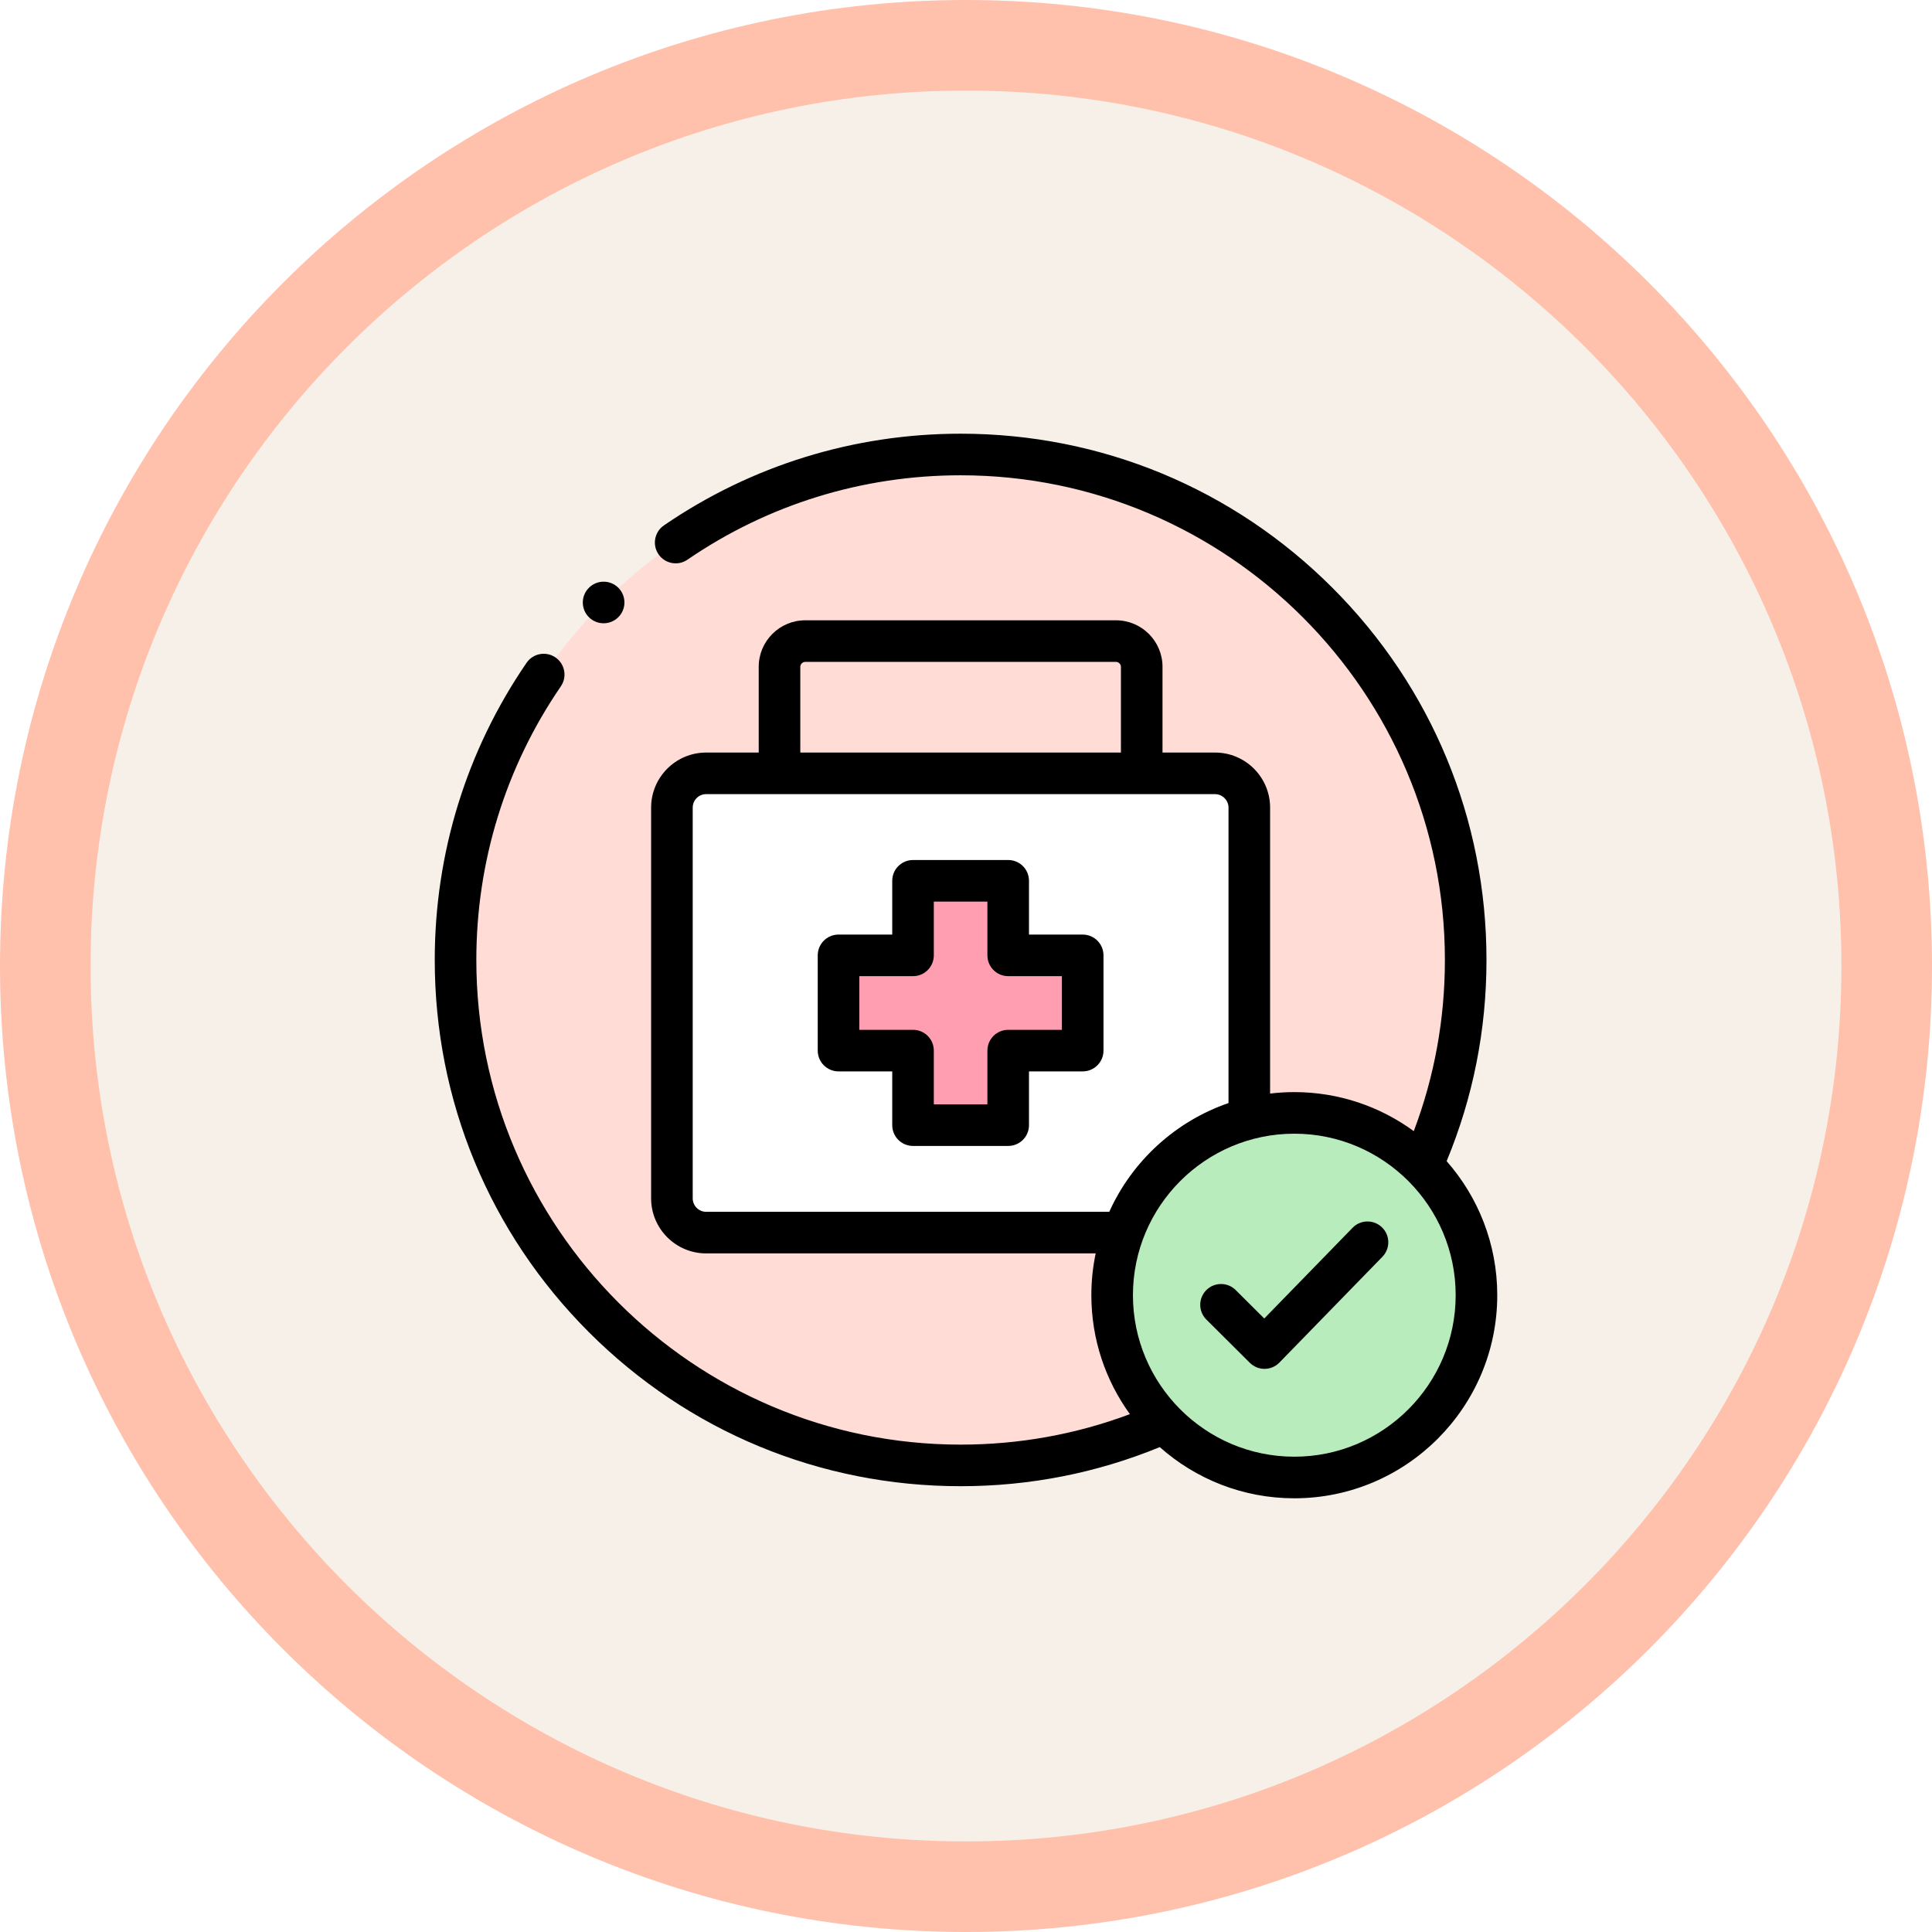
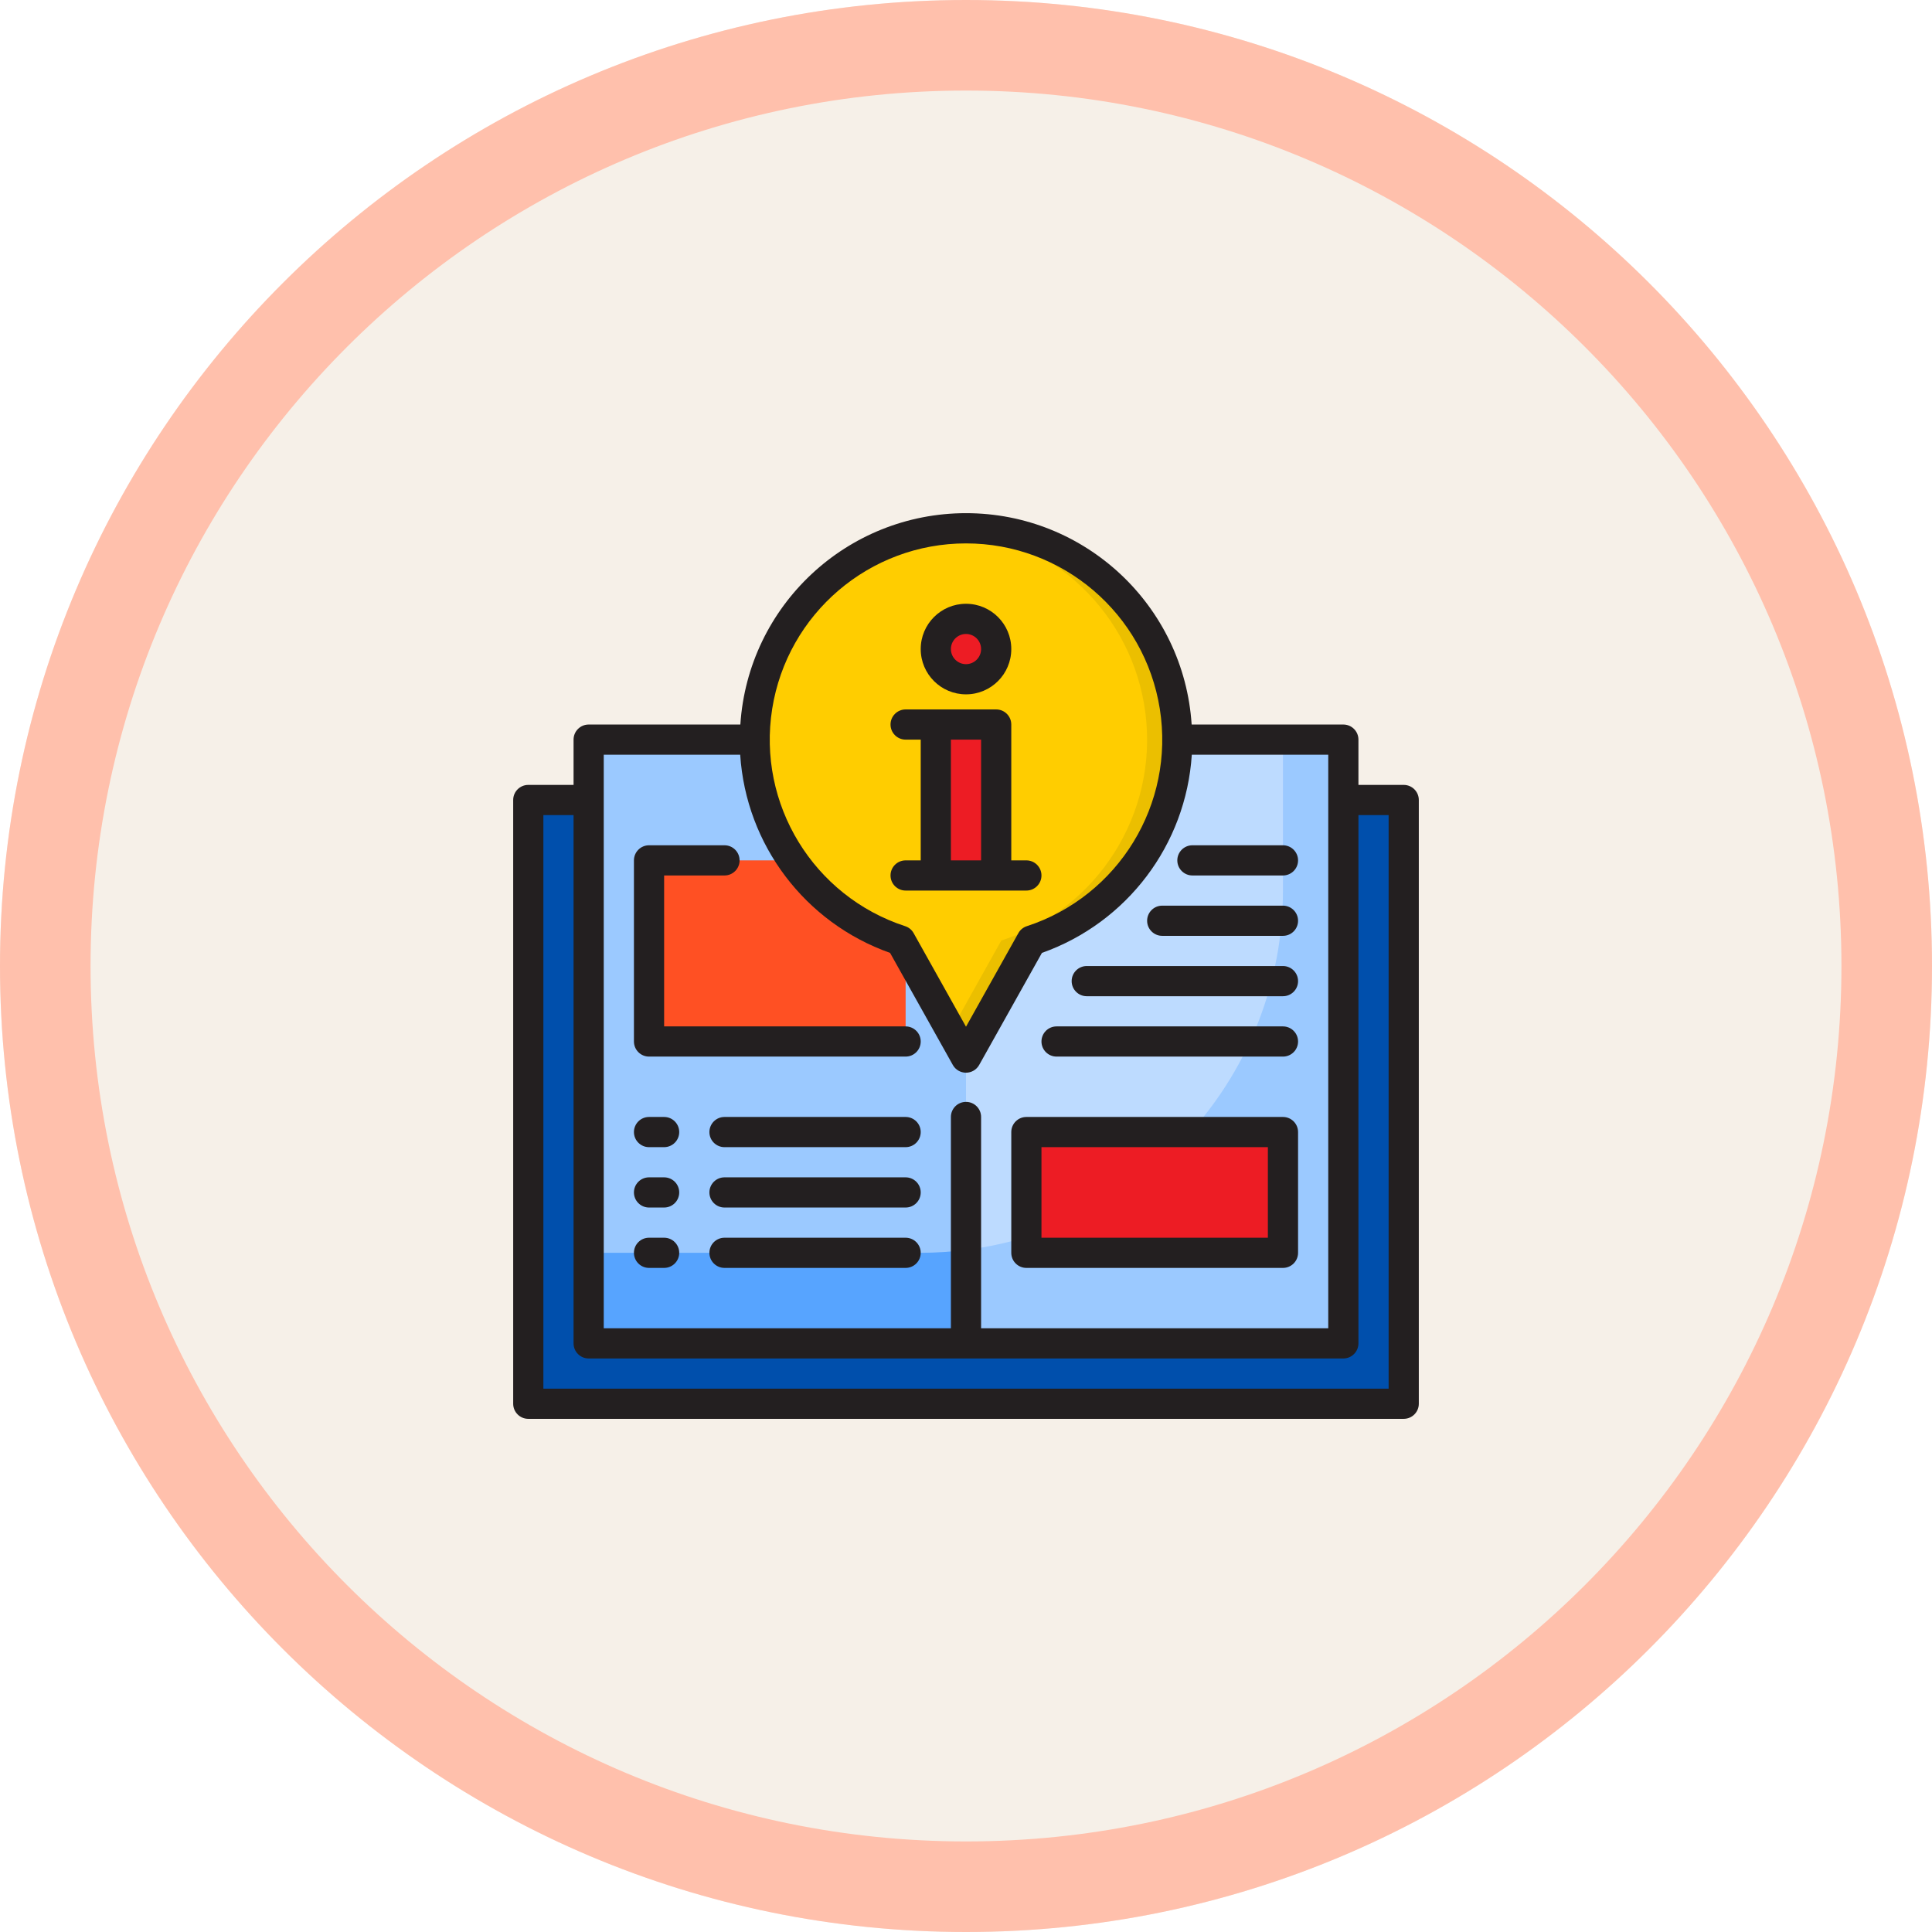
- <svg xmlns="http://www.w3.org/2000/svg" width="128.00" height="128.00" viewBox="0 0 128.00 128.00">
-   <g transform="matrix(1 0 0 1 -72.74609 -7992.0)">
-     <g transform="matrix(1 0 0 1 72.74609 7992)">
-       <circle cx="64" cy="64" r="61.0" fill="rgb(246,240,232)" stroke="rgb(255,192,172)" stroke-width="6" />
+ <svg xmlns="http://www.w3.org/2000/svg" width="128" height="128" viewBox="0 0 128 128">
+   <g id="Grupo_1184212" data-name="Grupo 1184212" transform="translate(-72.746 -7992)">
+     <g id="Elipse_13628" data-name="Elipse 13628" transform="translate(72.746 7992)" fill="#f6f0e8" stroke="#ffc0ac" stroke-width="6">
+       <circle cx="64" cy="64" r="64" stroke="none" />
+       <circle cx="64" cy="64" r="61" fill="none" />
    </g>
-     <g transform="matrix(1 0 0 1 101.0492 8020.734)">
-       <g transform="matrix(1 0 0 1 45.37926 44.99858)">
-         <g transform="matrix(1 0 0 1 -326.286 -326.652)">
-           <path fill-rule="evenodd" d="M 350.423 338.73 C 350.423 335.364 349.046 332.318 346.825 330.127 C 344.648 327.98 341.655 326.652 338.354 326.652 C 337.324 326.652 336.325 326.781 335.373 327.023 C 331.499 328.007 328.373 330.869 327.016 334.583 C 326.544 335.875 326.286 337.273 326.286 338.73 C 326.286 342.018 327.597 344.997 329.727 347.176 C 331.92 349.413 334.976 350.807 338.354 350.807 C 345.019 350.807 350.423 345.399 350.423 338.73 Z" fill="rgb(184,236,188)" stroke="none" stroke-width="0" />
-         </g>
-       </g>
-       <g transform="matrix(1 0 0 1 1.877554 1.377569)">
-         <g transform="matrix(1 0 0 1 -10.49998 -9.999999)">
-           <path fill-rule="evenodd" d="M 77.425 43.488 C 77.425 24.991 62.442 10 43.962 10 C 25.479 10 10.5 24.991 10.5 43.488 C 10.5 61.981 25.479 76.976 43.962 76.976 C 48.758 76.976 53.319 75.965 57.443 74.145 C 55.313 71.966 54.002 68.987 54.002 65.699 C 54.002 64.242 54.259 62.844 54.731 61.552 L 27.102 61.552 C 25.854 61.552 24.835 60.533 24.835 59.283 L 24.835 33.394 C 24.835 32.144 25.854 31.125 27.102 31.125 L 33.341 31.125 L 54.583 31.125 L 60.822 31.125 C 62.067 31.125 63.089 32.144 63.089 33.394 L 63.089 53.992 C 64.041 53.75 65.04 53.621 66.07 53.621 C 69.371 53.621 72.364 54.949 74.541 57.096 C 76.395 52.938 77.425 48.334 77.425 43.488 Z" fill="rgb(255,220,213)" stroke="none" stroke-width="0" />
-         </g>
-       </g>
-       <g transform="matrix(1 0 0 1 16.21309 22.50273)">
-         <g transform="matrix(1 0 0 1 -114.564 -163.351)">
-           <path fill-rule="evenodd" d="M 150.551 163.351 L 144.312 163.351 L 123.07 163.351 L 116.831 163.351 C 115.582 163.351 114.564 164.37 114.564 165.62 L 114.564 191.509 C 114.564 192.758 115.582 193.777 116.831 193.777 L 144.46 193.777 C 145.818 190.064 148.943 187.202 152.818 186.218 L 152.818 165.62 C 152.818 164.37 151.795 163.351 150.551 163.351 Z M 125.602 175.409 L 130.538 175.409 L 130.538 170.47 L 136.843 170.47 L 136.843 175.409 L 141.779 175.409 L 141.779 181.72 L 136.843 181.72 L 136.843 186.659 L 130.538 186.659 L 130.538 181.72 L 125.602 181.72 L 125.602 175.409 Z" fill="rgb(255,255,255)" stroke="none" stroke-width="0" />
-         </g>
-       </g>
-       <g transform="matrix(1 0 0 1 27.25128 29.62132)">
-         <g transform="matrix(1 0 0 1 -194.692 -215.026)">
-           <path fill-rule="evenodd" d="M 210.869 226.276 L 210.869 219.966 L 205.933 219.966 L 205.933 215.026 L 199.628 215.026 L 199.628 219.966 L 194.692 219.966 L 194.692 226.276 L 199.628 226.276 L 199.628 231.215 L 205.933 231.215 L 205.933 226.276 L 210.869 226.276 Z" fill="rgb(255,158,177)" stroke="none" stroke-width="0" />
-         </g>
-       </g>
-       <g transform="matrix(1 0 0 1 0.4999847 0)">
-         <g transform="matrix(1 0 0 1 -61.8971 -61.36605)">
-           <path d="M 73.084 73.926 C 73.436 73.926 73.789 73.792 74.058 73.523 L 74.062 73.519 C 74.6 72.981 74.598 72.111 74.06 71.573 C 73.522 71.035 72.648 71.037 72.11 71.575 C 71.572 72.113 71.572 72.985 72.11 73.523 C 72.379 73.792 72.731 73.926 73.084 73.926 Z" fill="rgb(0,0,0)" stroke="none" stroke-width="0" />
-         </g>
-         <g transform="matrix(1 0 0 1 -0.4999847 0)">
-           <path d="M 67.54 48.195 C 69.292 43.97 70.18 39.49 70.18 34.865 C 70.18 25.552 66.556 16.796 59.975 10.211 C 53.395 3.626 44.646 0 35.34 0 C 28.28 0 21.483 2.101 15.684 6.075 C 15.056 6.505 14.896 7.363 15.326 7.99 C 15.756 8.618 16.614 8.778 17.241 8.348 C 22.58 4.689 28.838 2.755 35.34 2.755 C 53.031 2.755 67.425 17.16 67.425 34.866 C 67.425 38.786 66.731 42.593 65.363 46.207 C 63.141 44.582 60.404 43.621 57.448 43.621 C 56.905 43.621 56.37 43.654 55.844 43.717 L 55.844 24.771 C 55.844 22.761 54.209 21.125 52.2 21.125 L 48.716 21.125 L 48.716 15.443 C 48.716 13.744 47.334 12.363 45.637 12.363 L 25.043 12.363 C 23.345 12.363 21.964 13.744 21.964 15.443 L 21.964 21.125 L 18.48 21.125 C 16.47 21.125 14.835 22.761 14.835 24.771 L 14.835 50.661 C 14.835 52.671 16.47 54.307 18.48 54.307 L 44.289 54.307 C 44.101 55.201 44.002 56.127 44.002 57.076 C 44.002 60.017 44.95 62.74 46.556 64.957 C 42.977 66.296 39.213 66.976 35.34 66.976 C 17.648 66.976 3.255 52.571 3.255 34.866 C 3.255 28.352 5.192 22.083 8.855 16.737 C 9.285 16.109 9.125 15.252 8.497 14.822 C 7.87 14.392 7.012 14.552 6.582 15.18 C 2.603 20.986 0.5 27.794 0.5 34.866 C 0.5 44.178 4.124 52.933 10.703 59.518 C 17.283 66.104 26.033 69.731 35.34 69.731 C 39.912 69.731 44.347 68.86 48.535 67.141 C 50.909 69.249 54.031 70.532 57.448 70.532 C 64.862 70.532 70.894 64.496 70.894 57.076 C 70.894 53.676 69.626 50.567 67.54 48.195 Z M 24.719 15.443 C 24.719 15.267 24.868 15.118 25.043 15.118 L 45.637 15.118 C 45.809 15.118 45.961 15.27 45.961 15.443 L 45.961 21.125 L 24.719 21.125 L 24.719 15.443 Z M 18.48 51.552 C 17.99 51.552 17.591 51.152 17.591 50.661 L 17.591 24.771 C 17.591 24.28 17.989 23.88 18.48 23.88 L 52.2 23.88 C 52.682 23.88 53.089 24.288 53.089 24.771 L 53.089 44.347 C 49.571 45.557 46.708 48.188 45.188 51.552 L 18.48 51.552 Z M 57.448 67.776 C 51.553 67.776 46.757 62.976 46.757 57.076 C 46.757 51.176 51.553 46.376 57.448 46.376 C 63.343 46.376 68.139 51.176 68.139 57.076 C 68.139 62.976 63.343 67.776 57.448 67.776 Z" fill="rgb(0,0,0)" stroke="none" stroke-width="0" />
-         </g>
-         <g transform="matrix(1 0 0 1 -159.3191 -176.7831)">
-           <path d="M 202.248 209.967 L 198.689 209.967 L 198.689 206.405 C 198.689 205.644 198.073 205.027 197.312 205.027 L 191.006 205.027 C 190.246 205.027 189.629 205.644 189.629 206.405 L 189.629 209.967 L 186.071 209.967 C 185.31 209.967 184.693 210.583 184.693 211.344 L 184.693 217.654 C 184.693 218.415 185.31 219.032 186.071 219.032 L 189.629 219.032 L 189.629 222.594 C 189.629 223.355 190.246 223.971 191.006 223.971 L 197.312 223.971 C 198.073 223.971 198.689 223.355 198.689 222.594 L 198.689 219.032 L 202.248 219.032 C 203.008 219.032 203.625 218.415 203.625 217.654 L 203.625 211.344 C 203.625 210.583 203.008 209.967 202.248 209.967 Z M 200.87 216.277 L 197.312 216.277 C 196.551 216.277 195.934 216.894 195.934 217.654 L 195.934 221.216 L 192.384 221.216 L 192.384 217.654 C 192.384 216.894 191.767 216.277 191.006 216.277 L 187.448 216.277 L 187.448 212.722 L 191.006 212.722 C 191.767 212.722 192.384 212.105 192.384 211.344 L 192.384 207.782 L 195.934 207.782 L 195.934 211.344 C 195.934 212.105 196.551 212.722 197.312 212.722 L 200.87 212.722 L 200.87 216.277 Z" fill="rgb(0,0,0)" stroke="none" stroke-width="0" />
-         </g>
-         <g transform="matrix(1 0 0 1 -317.9414 -326.6793)">
-           <path d="M 378.752 379.288 L 372.899 385.299 L 371.007 383.416 C 370.468 382.879 369.596 382.881 369.059 383.42 C 368.522 383.96 368.524 384.832 369.063 385.369 L 371.943 388.235 C 372.201 388.492 372.551 388.636 372.915 388.636 L 372.926 388.636 C 373.294 388.633 373.645 388.483 373.902 388.219 L 380.726 381.21 C 381.257 380.665 381.245 379.793 380.7 379.262 C 380.155 378.731 379.283 378.743 378.752 379.288 Z" fill="rgb(0,0,0)" stroke="none" stroke-width="0" />
-         </g>
+     <g id="info-support-book-help-service" transform="translate(104.746 8024.002)">
+       <path id="Trazado_1010929" data-name="Trazado 1010929" d="M3,21H61V61H3Z" fill="#004fac" />
+       <path id="Trazado_1010930" data-name="Trazado 1010930" d="M7,17H32V57H7Z" fill="#9bc9ff" />
+       <path id="Trazado_1010931" data-name="Trazado 1010931" d="M32,17H57V57H32Z" fill="#bddbff" />
+       <path id="Trazado_1010932" data-name="Trazado 1010932" d="M29,51H7v6H32V50.807A24.343,24.343,0,0,1,29,51Z" fill="#57a4ff" />
+       <path id="Trazado_1010933" data-name="Trazado 1010933" d="M53,17V27A24,24,0,0,1,32,50.806L32,57H57V17Z" fill="#9bc9ff" />
+       <path id="Trazado_1010934" data-name="Trazado 1010934" d="M11,25H28V37H11Z" fill="#ff5023" />
+       <path id="Trazado_1010935" data-name="Trazado 1010935" d="M46,17a14.007,14.007,0,0,1-9.66,13.31L32,38.07l-4.34-7.76A14,14,0,1,1,46,17Z" fill="#ffcd00" />
+       <path id="Trazado_1010936" data-name="Trazado 1010936" d="M32,3c-.338,0-.668.027-1,.051A13.991,13.991,0,0,1,34.34,30.31L31,36.282l1,1.788,4.34-7.76A14,14,0,0,0,32,3Z" fill="#ebbf00" />
+       <path id="Trazado_1010937" data-name="Trazado 1010937" d="M36,43H53v8H36Z" fill="#ed1c24" />
+       <path id="Trazado_1010938" data-name="Trazado 1010938" d="M30,16h4V26H30Z" fill="#ed1c24" />
+       <circle id="Elipse_13983" data-name="Elipse 13983" cx="2" cy="2" r="2" transform="translate(30 9)" fill="#ed1c24" />
+       <g id="Grupo_1185116" data-name="Grupo 1185116">
+         <path id="Trazado_1010939" data-name="Trazado 1010939" d="M61,20H58V17a1,1,0,0,0-1-1H46.95a14.982,14.982,0,0,0-29.9,0H7a1,1,0,0,0-1,1v3H3a1,1,0,0,0-1,1V61a1,1,0,0,0,1,1H61a1,1,0,0,0,1-1V21A1,1,0,0,0,61,20ZM32,4a13,13,0,0,1,4.03,25.36.984.984,0,0,0-.56.46L32,36.02l-3.47-6.2a.984.984,0,0,0-.56-.46A13,13,0,0,1,32,4ZM8,18h9.04a14.951,14.951,0,0,0,9.93,13.13l4.16,7.43a1,1,0,0,0,1.74,0l4.16-7.43A14.951,14.951,0,0,0,46.96,18H56V56H33V42a1,1,0,0,0-2,0V56H8ZM60,60H4V22H6V57a1,1,0,0,0,1,1H57a1,1,0,0,0,1-1V22h2Z" fill="#231f20" />
+         <path id="Trazado_1010940" data-name="Trazado 1010940" d="M11,38H28a1,1,0,0,0,0-2H12V26h4a1,1,0,0,0,0-2H11a1,1,0,0,0-1,1V37A1,1,0,0,0,11,38Z" fill="#231f20" />
+         <path id="Trazado_1010941" data-name="Trazado 1010941" d="M11,44h1a1,1,0,0,0,0-2H11a1,1,0,0,0,0,2Z" fill="#231f20" />
+         <path id="Trazado_1010942" data-name="Trazado 1010942" d="M28,42H16a1,1,0,0,0,0,2H28a1,1,0,0,0,0-2Z" fill="#231f20" />
+         <path id="Trazado_1010943" data-name="Trazado 1010943" d="M11,48h1a1,1,0,0,0,0-2H11a1,1,0,0,0,0,2Z" fill="#231f20" />
+         <path id="Trazado_1010944" data-name="Trazado 1010944" d="M28,46H16a1,1,0,0,0,0,2H28a1,1,0,0,0,0-2Z" fill="#231f20" />
+         <path id="Trazado_1010945" data-name="Trazado 1010945" d="M11,52h1a1,1,0,0,0,0-2H11a1,1,0,0,0,0,2Z" fill="#231f20" />
+         <path id="Trazado_1010946" data-name="Trazado 1010946" d="M28,50H16a1,1,0,0,0,0,2H28a1,1,0,0,0,0-2Z" fill="#231f20" />
+         <path id="Trazado_1010947" data-name="Trazado 1010947" d="M36,52H53a1,1,0,0,0,1-1V43a1,1,0,0,0-1-1H36a1,1,0,0,0-1,1v8A1,1,0,0,0,36,52Zm1-8H52v6H37Z" fill="#231f20" />
+         <path id="Trazado_1010948" data-name="Trazado 1010948" d="M38,38H53a1,1,0,0,0,0-2H38a1,1,0,0,0,0,2Z" fill="#231f20" />
+         <path id="Trazado_1010949" data-name="Trazado 1010949" d="M40,34H53a1,1,0,0,0,0-2H40a1,1,0,0,0,0,2Z" fill="#231f20" />
+         <path id="Trazado_1010950" data-name="Trazado 1010950" d="M45,30h8a1,1,0,0,0,0-2H45a1,1,0,0,0,0,2Z" fill="#231f20" />
+         <path id="Trazado_1010951" data-name="Trazado 1010951" d="M47,26h6a1,1,0,0,0,0-2H47a1,1,0,0,0,0,2Z" fill="#231f20" />
+         <path id="Trazado_1010952" data-name="Trazado 1010952" d="M32,14a3,3,0,1,0-3-3,3,3,0,0,0,3,3Zm0-4a1,1,0,1,1-1,1A1,1,0,0,1,32,10Z" fill="#231f20" />
+         <path id="Trazado_1010953" data-name="Trazado 1010953" d="M36,25H35V16a1,1,0,0,0-1-1H28a1,1,0,0,0,0,2h1v8H28a1,1,0,0,0,0,2h8a1,1,0,0,0,0-2Zm-3,0H31V17h2Z" fill="#231f20" />
      </g>
    </g>
  </g>
</svg>
